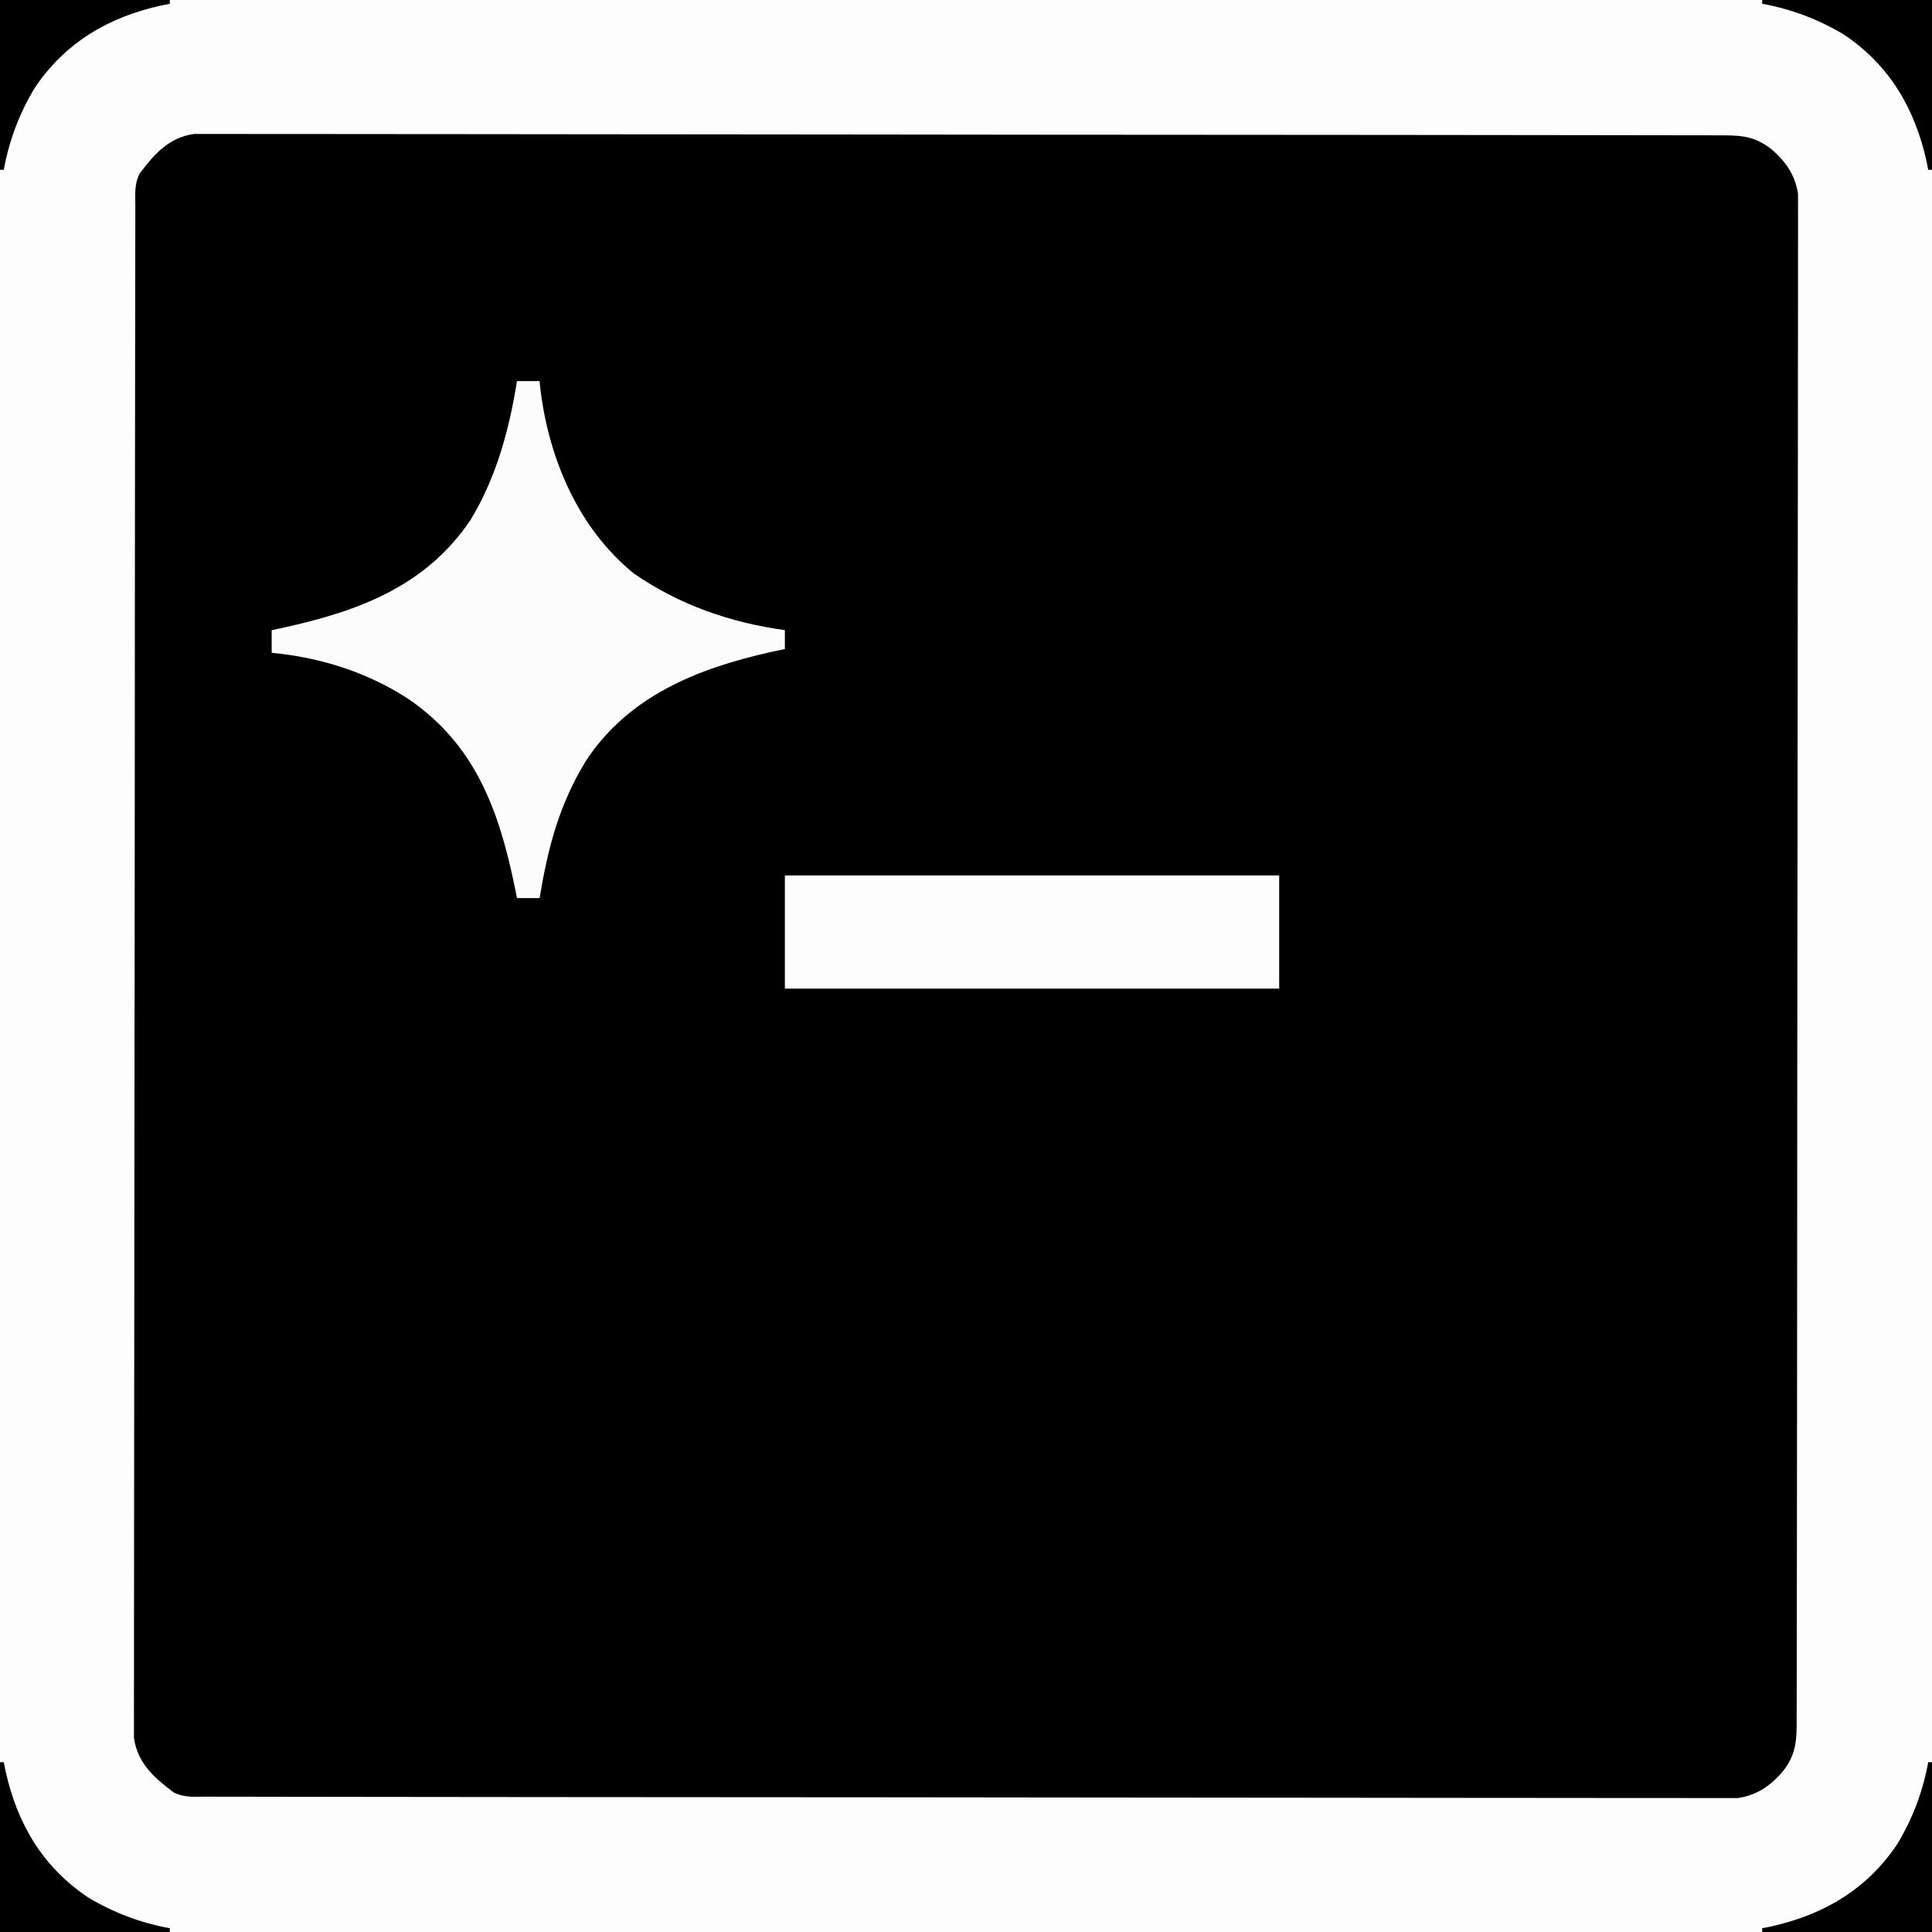
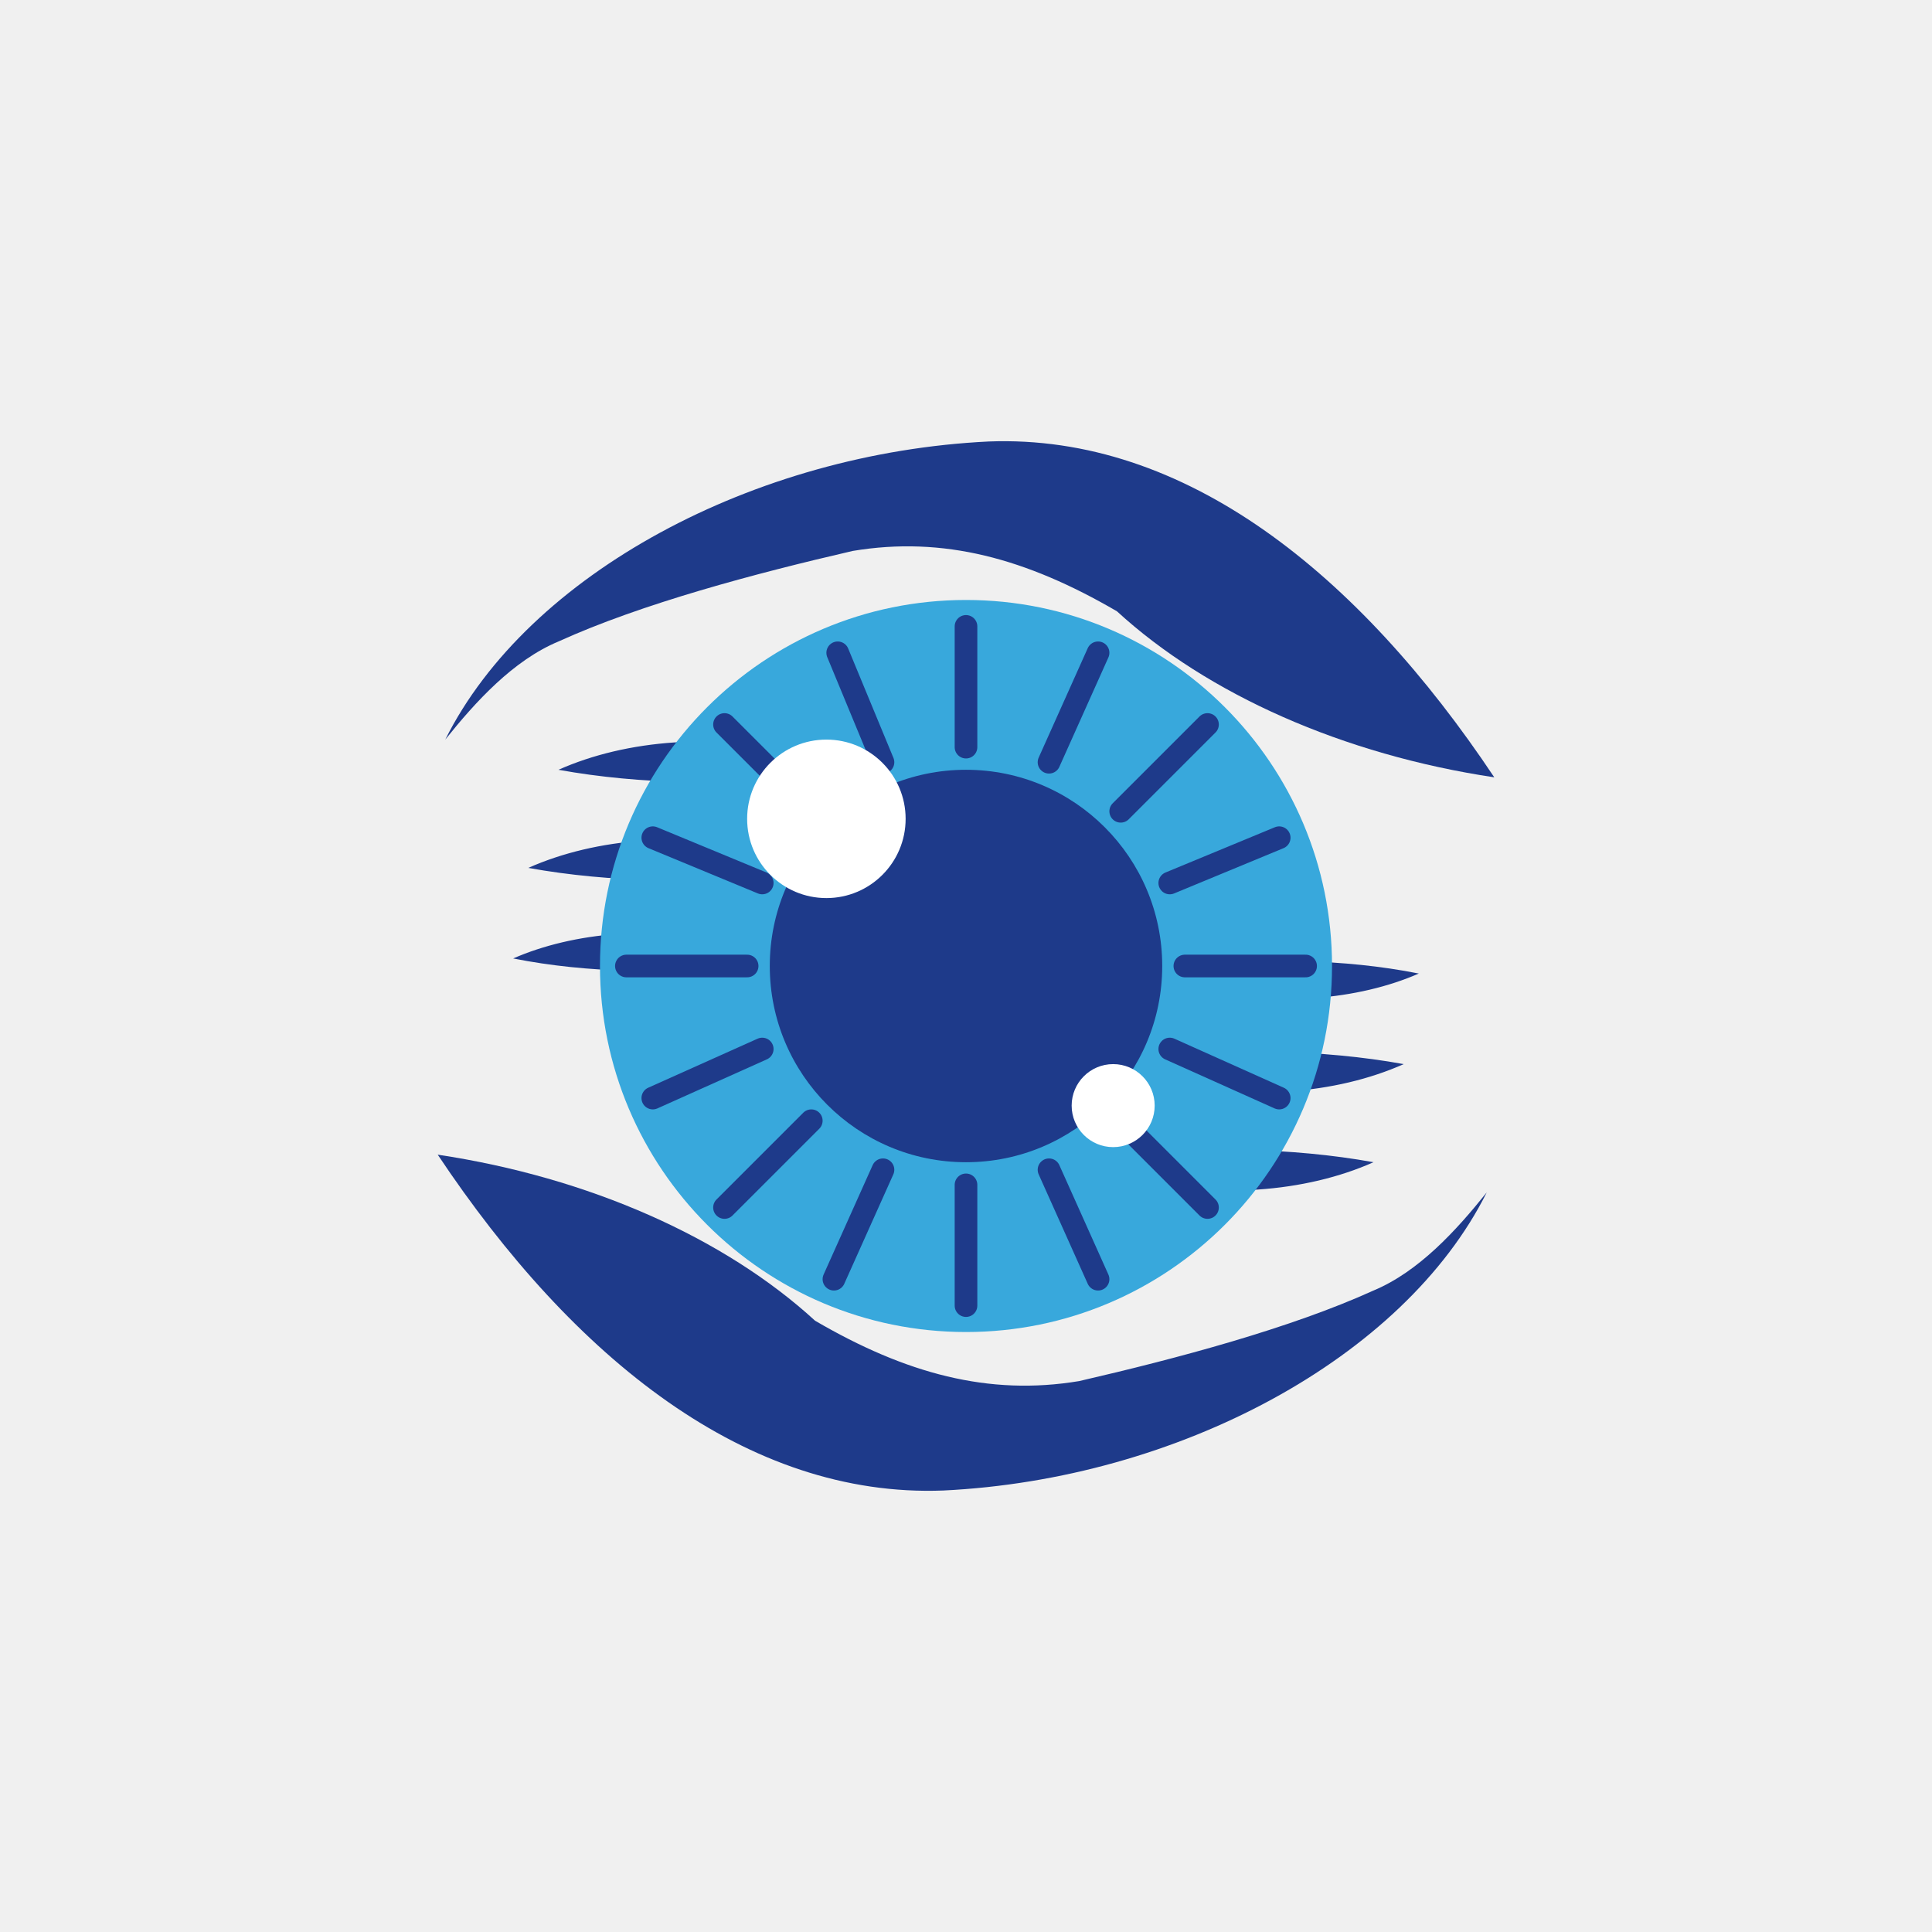
- <svg xmlns="http://www.w3.org/2000/svg" version="1.1" width="512" height="512">
-   <path d="M0 0 C168.96 0 337.92 0 512 0 C512 168.96 512 337.92 512 512 C343.04 512 174.08 512 0 512 C0 343.04 0 174.08 0 0 Z " fill="#000000" transform="translate(0,0)" />
-   <path d="M0 0 C168.96 0 337.92 0 512 0 C512 168.96 512 337.92 512 512 C343.04 512 174.08 512 0 512 C0 343.04 0 174.08 0 0 Z M37 46 C35.542 48.916 35.87 51.468 35.866 54.726 C35.863 55.429 35.861 56.132 35.859 56.856 C35.852 59.235 35.852 61.614 35.853 63.993 C35.85 65.706 35.846 67.42 35.842 69.133 C35.832 73.86 35.828 78.587 35.825 83.314 C35.821 88.405 35.812 93.496 35.803 98.586 C35.783 110.89 35.773 123.193 35.764 135.496 C35.76 141.286 35.755 147.075 35.749 152.864 C35.732 172.1 35.718 191.336 35.711 210.572 C35.709 215.567 35.707 220.561 35.705 225.556 C35.704 226.797 35.704 228.038 35.703 229.317 C35.695 249.437 35.67 269.557 35.637 289.676 C35.604 310.317 35.586 330.958 35.583 351.599 C35.581 363.195 35.572 374.79 35.547 386.385 C35.525 396.258 35.517 406.131 35.526 416.005 C35.531 421.044 35.529 426.084 35.51 431.124 C35.492 435.735 35.493 440.346 35.509 444.958 C35.511 446.628 35.507 448.299 35.495 449.969 C35.48 452.237 35.489 454.503 35.505 456.77 C35.504 458.031 35.503 459.291 35.502 460.59 C36.491 467.36 40.84 471.074 46 475 C48.916 476.458 51.468 476.13 54.726 476.134 C55.78 476.138 55.78 476.138 56.856 476.141 C59.235 476.148 61.614 476.148 63.993 476.147 C65.706 476.15 67.42 476.154 69.133 476.158 C73.86 476.168 78.587 476.172 83.314 476.175 C88.405 476.179 93.496 476.188 98.586 476.197 C110.89 476.217 123.193 476.227 135.496 476.236 C141.286 476.24 147.075 476.245 152.864 476.251 C172.1 476.268 191.336 476.282 210.572 476.289 C215.567 476.291 220.561 476.293 225.556 476.295 C227.418 476.296 227.418 476.296 229.317 476.297 C249.437 476.305 269.557 476.33 289.676 476.363 C310.317 476.396 330.958 476.414 351.599 476.417 C363.195 476.419 374.79 476.428 386.385 476.453 C396.258 476.475 406.131 476.483 416.005 476.474 C421.044 476.469 426.084 476.471 431.124 476.49 C435.735 476.508 440.346 476.507 444.958 476.491 C446.628 476.489 448.299 476.493 449.969 476.505 C452.237 476.52 454.503 476.511 456.77 476.495 C458.031 476.496 459.291 476.497 460.59 476.498 C465.743 475.745 469.553 473.011 472.812 469 C476.218 464.33 476.126 460.786 476.134 455.059 C476.137 454.357 476.139 453.655 476.141 452.932 C476.148 450.569 476.148 448.206 476.147 445.842 C476.15 444.135 476.154 442.429 476.158 440.722 C476.168 436.022 476.172 431.323 476.175 426.623 C476.179 421.558 476.188 416.493 476.197 411.428 C476.217 399.194 476.227 386.96 476.236 374.725 C476.24 368.967 476.245 363.209 476.251 357.451 C476.268 338.316 476.282 319.181 476.289 300.046 C476.291 295.08 476.293 290.114 476.295 285.148 C476.296 283.914 476.296 282.679 476.297 281.408 C476.305 261.398 476.33 241.389 476.363 221.379 C476.396 200.846 476.414 180.314 476.417 159.781 C476.419 148.249 476.428 136.716 476.453 125.183 C476.475 115.365 476.483 105.547 476.474 95.729 C476.469 90.717 476.471 85.706 476.49 80.695 C476.508 76.109 476.507 71.524 476.491 66.938 C476.489 65.277 476.493 63.617 476.505 61.956 C476.52 59.701 476.511 57.448 476.495 55.193 C476.496 53.313 476.496 53.313 476.498 51.395 C475.744 46.251 473.004 42.441 469 39.188 C464.33 35.782 460.786 35.874 455.059 35.866 C454.006 35.862 454.006 35.862 452.932 35.859 C450.569 35.852 448.206 35.852 445.842 35.853 C444.135 35.85 442.429 35.846 440.722 35.842 C436.022 35.832 431.323 35.828 426.623 35.825 C421.558 35.821 416.493 35.812 411.428 35.803 C399.194 35.783 386.96 35.773 374.725 35.764 C368.967 35.76 363.209 35.755 357.451 35.749 C338.316 35.732 319.181 35.718 300.046 35.711 C295.08 35.709 290.114 35.707 285.148 35.705 C283.297 35.704 283.297 35.704 281.408 35.703 C261.398 35.695 241.389 35.67 221.379 35.637 C200.846 35.604 180.314 35.586 159.781 35.583 C148.249 35.581 136.716 35.572 125.183 35.547 C115.365 35.525 105.547 35.517 95.729 35.526 C90.717 35.531 85.706 35.529 80.695 35.51 C76.109 35.492 71.524 35.493 66.938 35.509 C65.277 35.511 63.617 35.507 61.956 35.495 C59.701 35.48 57.448 35.489 55.193 35.505 C53.94 35.504 52.686 35.503 51.395 35.502 C44.635 36.493 40.921 40.847 37 46 Z " fill="#FDFDFD" transform="translate(0,0)" />
-   <path d="M0 0 C1.98 0 3.96 0 6 0 C6.112 1.129 6.112 1.129 6.227 2.281 C8.514 20.758 16.313 39.069 31 51 C43.084 59.324 56.465 63.975 71 66 C71 67.65 71 69.3 71 71 C69.113 71.402 69.113 71.402 67.188 71.812 C47.817 76.159 29.505 83.472 18.219 100.723 C11.132 112.358 8.197 123.735 6 137 C4.02 137 2.04 137 0 137 C-0.17 136.14 -0.34 135.28 -0.516 134.395 C-4.723 113.872 -10.943 96.372 -28.885 84.157 C-39.71 77.117 -52.191 73.208 -65 72 C-65 70.02 -65 68.04 -65 66 C-63.385 65.654 -63.385 65.654 -61.738 65.301 C-41.857 60.917 -24.135 54.33 -12.312 36.812 C-5.485 25.553 -2.054 12.916 0 0 Z " fill="#FCFCFC" transform="translate(137,101)" />
-   <path d="M0 0 C43.23 0 86.46 0 131 0 C131 9.9 131 19.8 131 30 C87.77 30 44.54 30 0 30 C0 20.1 0 10.2 0 0 Z " fill="#FDFDFD" transform="translate(208,232)" />
-   <path d="M0 0 C0.33 0 0.66 0 1 0 C1.147 0.739 1.294 1.477 1.445 2.238 C4.544 16.254 11.255 27.723 23.312 35.812 C30.113 39.889 37.206 42.575 45 44 C45 44.33 45 44.66 45 45 C30.15 45 15.3 45 0 45 C0 30.15 0 15.3 0 0 Z " fill="#000000" transform="translate(0,467)" />
-   <path d="M0 0 C0.33 0 0.66 0 1 0 C1 14.85 1 29.7 1 45 C-13.85 45 -28.7 45 -44 45 C-44 44.67 -44 44.34 -44 44 C-43.261 43.853 -42.523 43.706 -41.762 43.555 C-27.746 40.456 -16.277 33.745 -8.188 21.688 C-4.111 14.887 -1.425 7.794 0 0 Z " fill="#000000" transform="translate(511,467)" />
-   <path d="M0 0 C14.85 0 29.7 0 45 0 C45 14.85 45 29.7 45 45 C44.67 45 44.34 45 44 45 C43.853 44.261 43.706 43.523 43.555 42.762 C40.456 28.746 33.745 17.277 21.688 9.188 C14.887 5.111 7.794 2.425 0 1 C0 0.67 0 0.34 0 0 Z " fill="#000000" transform="translate(467,0)" />
-   <path d="M0 0 C14.85 0 29.7 0 45 0 C45 0.33 45 0.66 45 1 C44.261 1.147 43.523 1.294 42.762 1.445 C28.746 4.544 17.277 11.255 9.188 23.312 C5.111 30.113 2.425 37.206 1 45 C0.67 45 0.34 45 0 45 C0 30.15 0 15.3 0 0 Z " fill="#000000" transform="translate(0,0)" />
+ <svg xmlns="http://www.w3.org/2000/svg" viewBox="0 0 512 512">
+   <g fill="#1E3A8A">
+     <path d="M118 196 C140 152 200 120 262 117 C314 115 360 152 396 206 C356 200 320 184 296 162 C272 148 250 142 226 146 C200 152 170 160 148 170 C136 175 126 186 118 196 Z" />
+     <path d="M214 200 C190 194 166 196 148 204 C170 208 194 208 212 206 C218 205 219 202 214 200 Z" />
+     <path d="M206 226 C182 220 158 222 140 230 C162 234 186 234 204 232 C210 231 211 228 206 226 Z" />
+     <path d="M196 250 C174 245 152 247 136 254 C156 258 178 258 194 256 C200 255 201 252 196 250 Z" />
+   </g>
+   <g fill="#1E3A8A" transform="rotate(180 256 256)">
+     <path d="M118 196 C140 152 200 120 262 117 C314 115 360 152 396 206 C356 200 320 184 296 162 C272 148 250 142 226 146 C200 152 170 160 148 170 C136 175 126 186 118 196 Z" />
+     <path d="M214 200 C190 194 166 196 148 204 C170 208 194 208 212 206 C218 205 219 202 214 200 Z" />
+     <path d="M206 226 C182 220 158 222 140 230 C162 234 186 234 204 232 C210 231 211 228 206 226 Z" />
+     <path d="M196 250 C174 245 152 247 136 254 C156 258 178 258 194 256 C200 255 201 252 196 250 Z" />
+   </g>
+   <circle cx="256" cy="256" r="97" fill="#38A8DC" />
+   <g stroke="#1E3A8A" stroke-width="6" stroke-linecap="round">
+     <line x1="314" y1="256" x2="346" y2="256" />
+     <line x1="310" y1="278" x2="339" y2="291" />
+     <line x1="297" y1="297" x2="320" y2="320" />
+     <line x1="278" y1="310" x2="291" y2="339" />
+     <line x1="256" y1="314" x2="256" y2="346" />
+     <line x1="234" y1="310" x2="221" y2="339" />
+     <line x1="215" y1="297" x2="192" y2="320" />
+     <line x1="202" y1="278" x2="173" y2="291" />
+     <line x1="198" y1="256" x2="166" y2="256" />
+     <line x1="202" y1="234" x2="173" y2="222" />
+     <line x1="215" y1="215" x2="192" y2="192" />
+     <line x1="234" y1="202" x2="222" y2="173" />
+     <line x1="256" y1="198" x2="256" y2="166" />
+     <line x1="278" y1="202" x2="291" y2="173" />
+     <line x1="297" y1="215" x2="320" y2="192" />
+     <line x1="310" y1="234" x2="339" y2="222" />
+   </g>
+   <circle cx="256" cy="256" r="52" fill="#1E3A8A" />
+   <circle cx="219" cy="217" r="21" fill="#FFFFFF" />
+   <circle cx="295" cy="293" r="11" fill="#FFFFFF" />
</svg>
